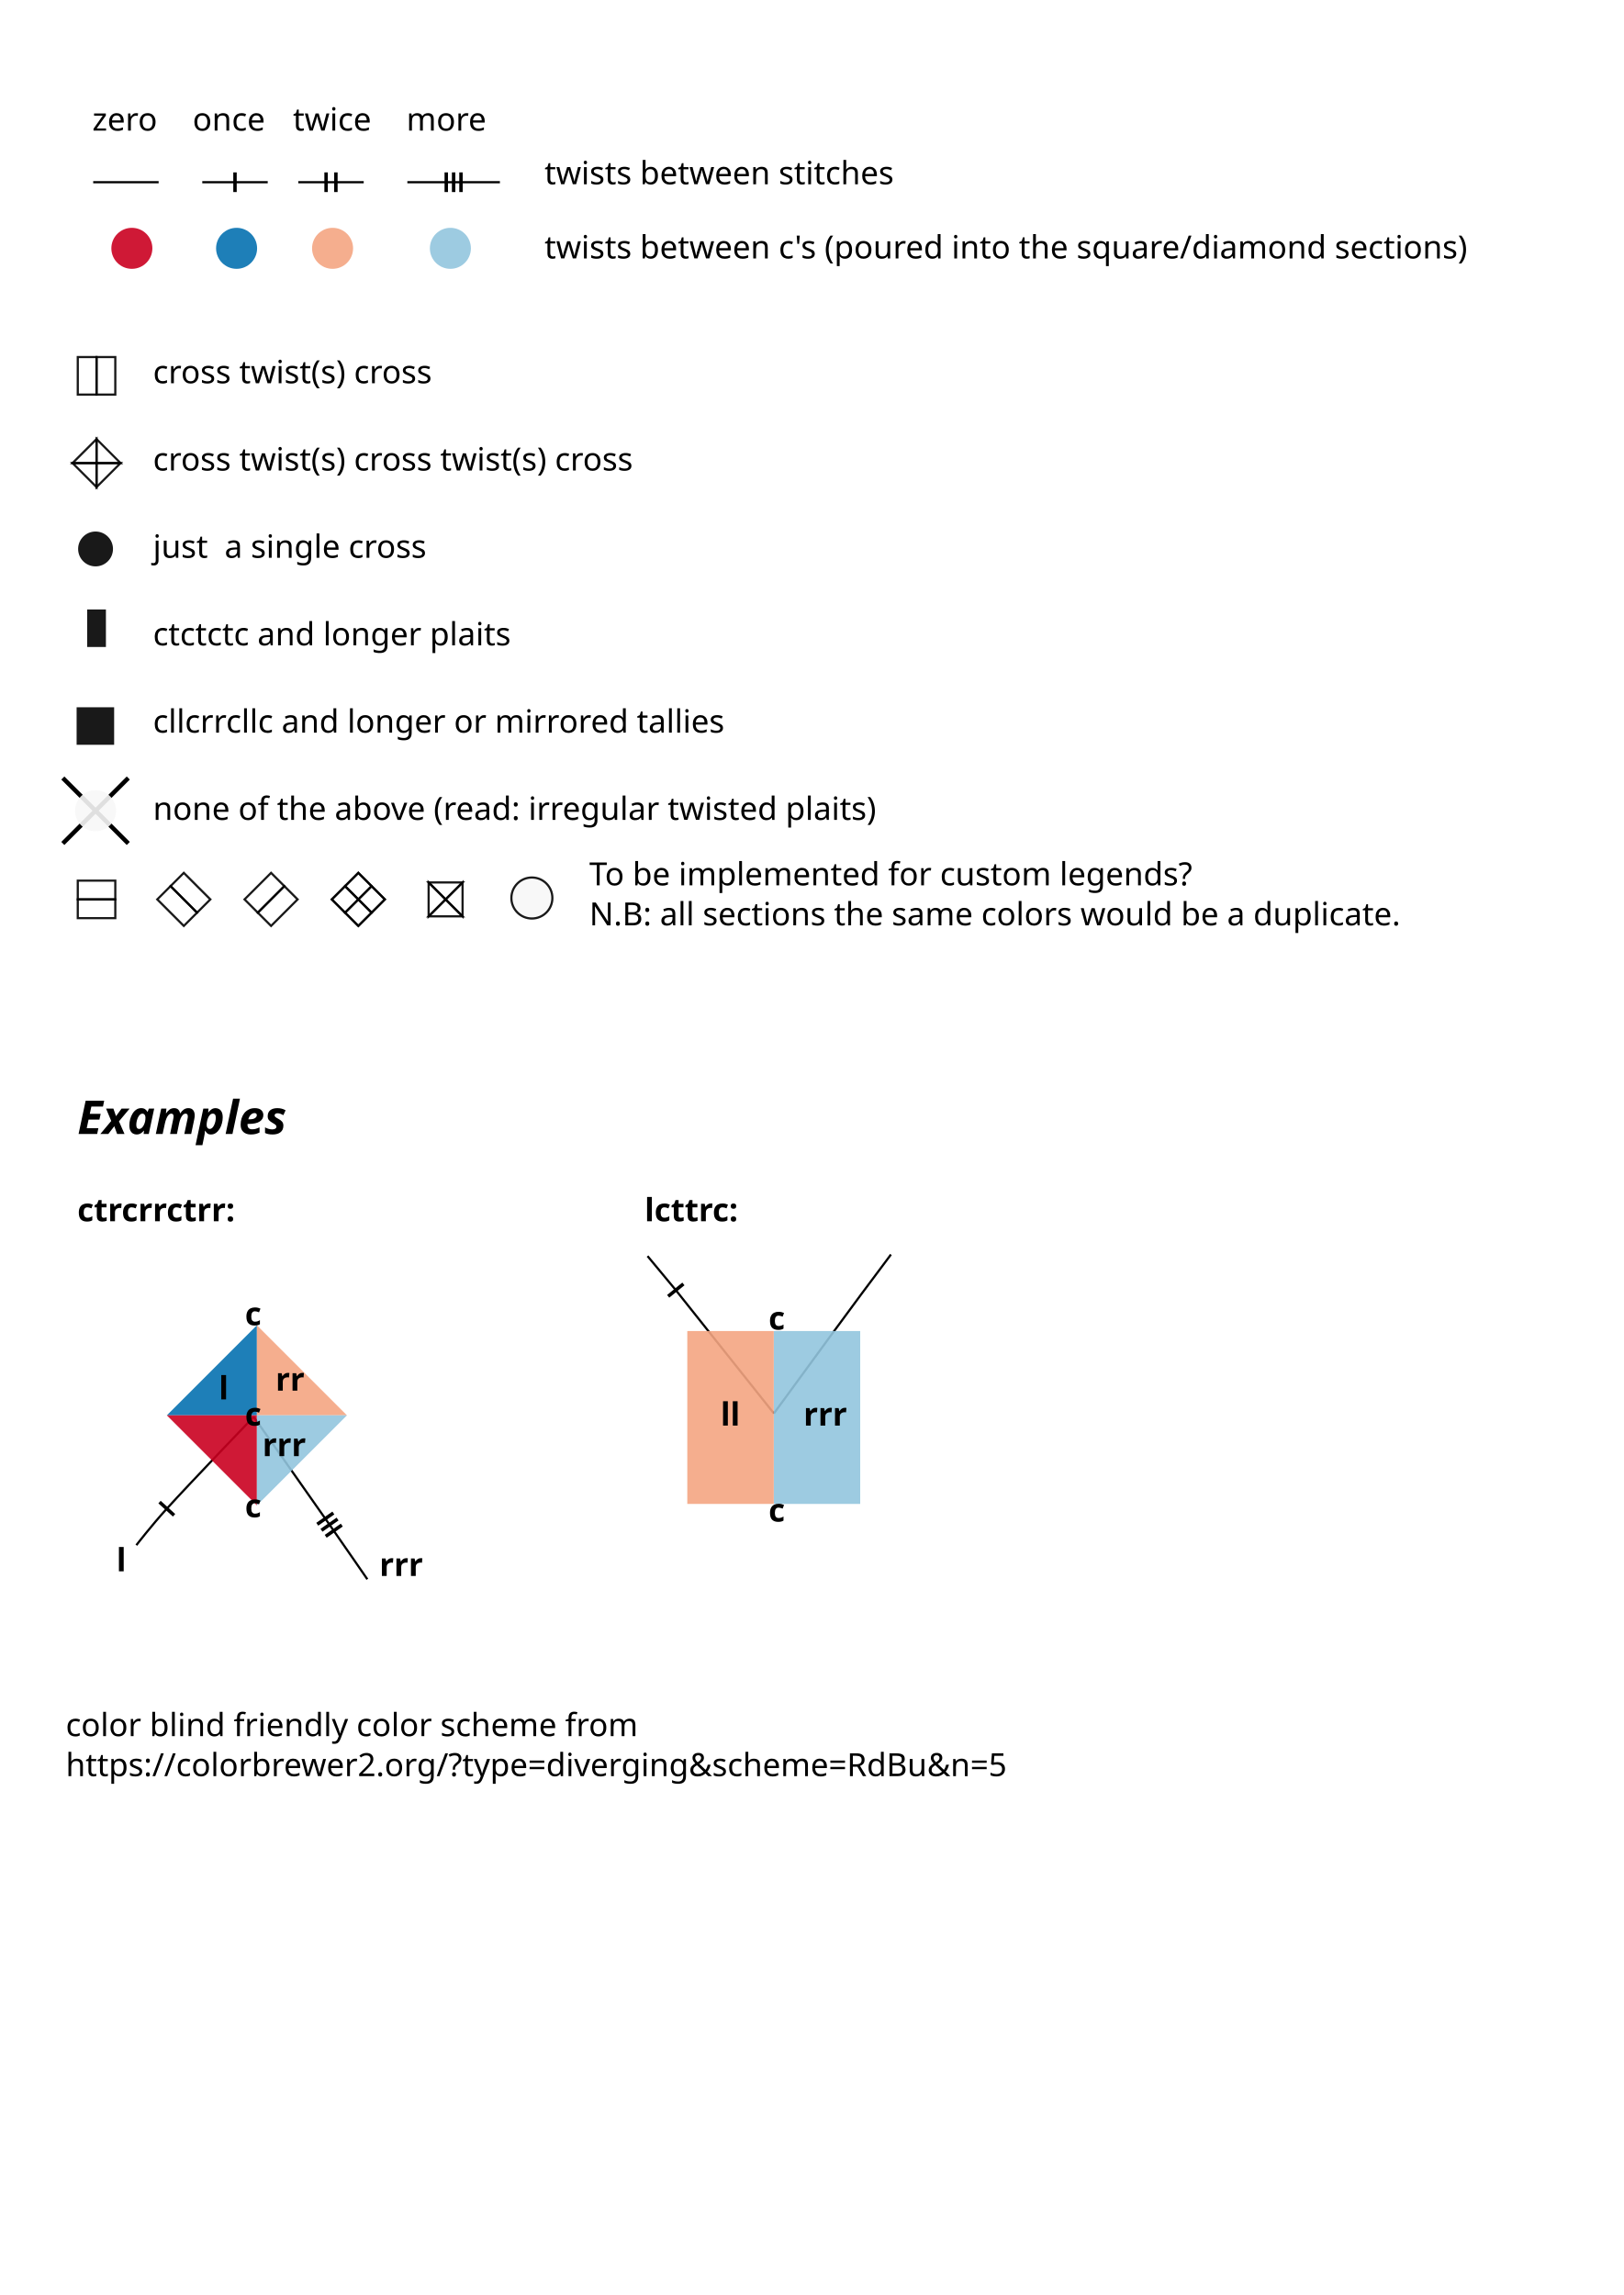
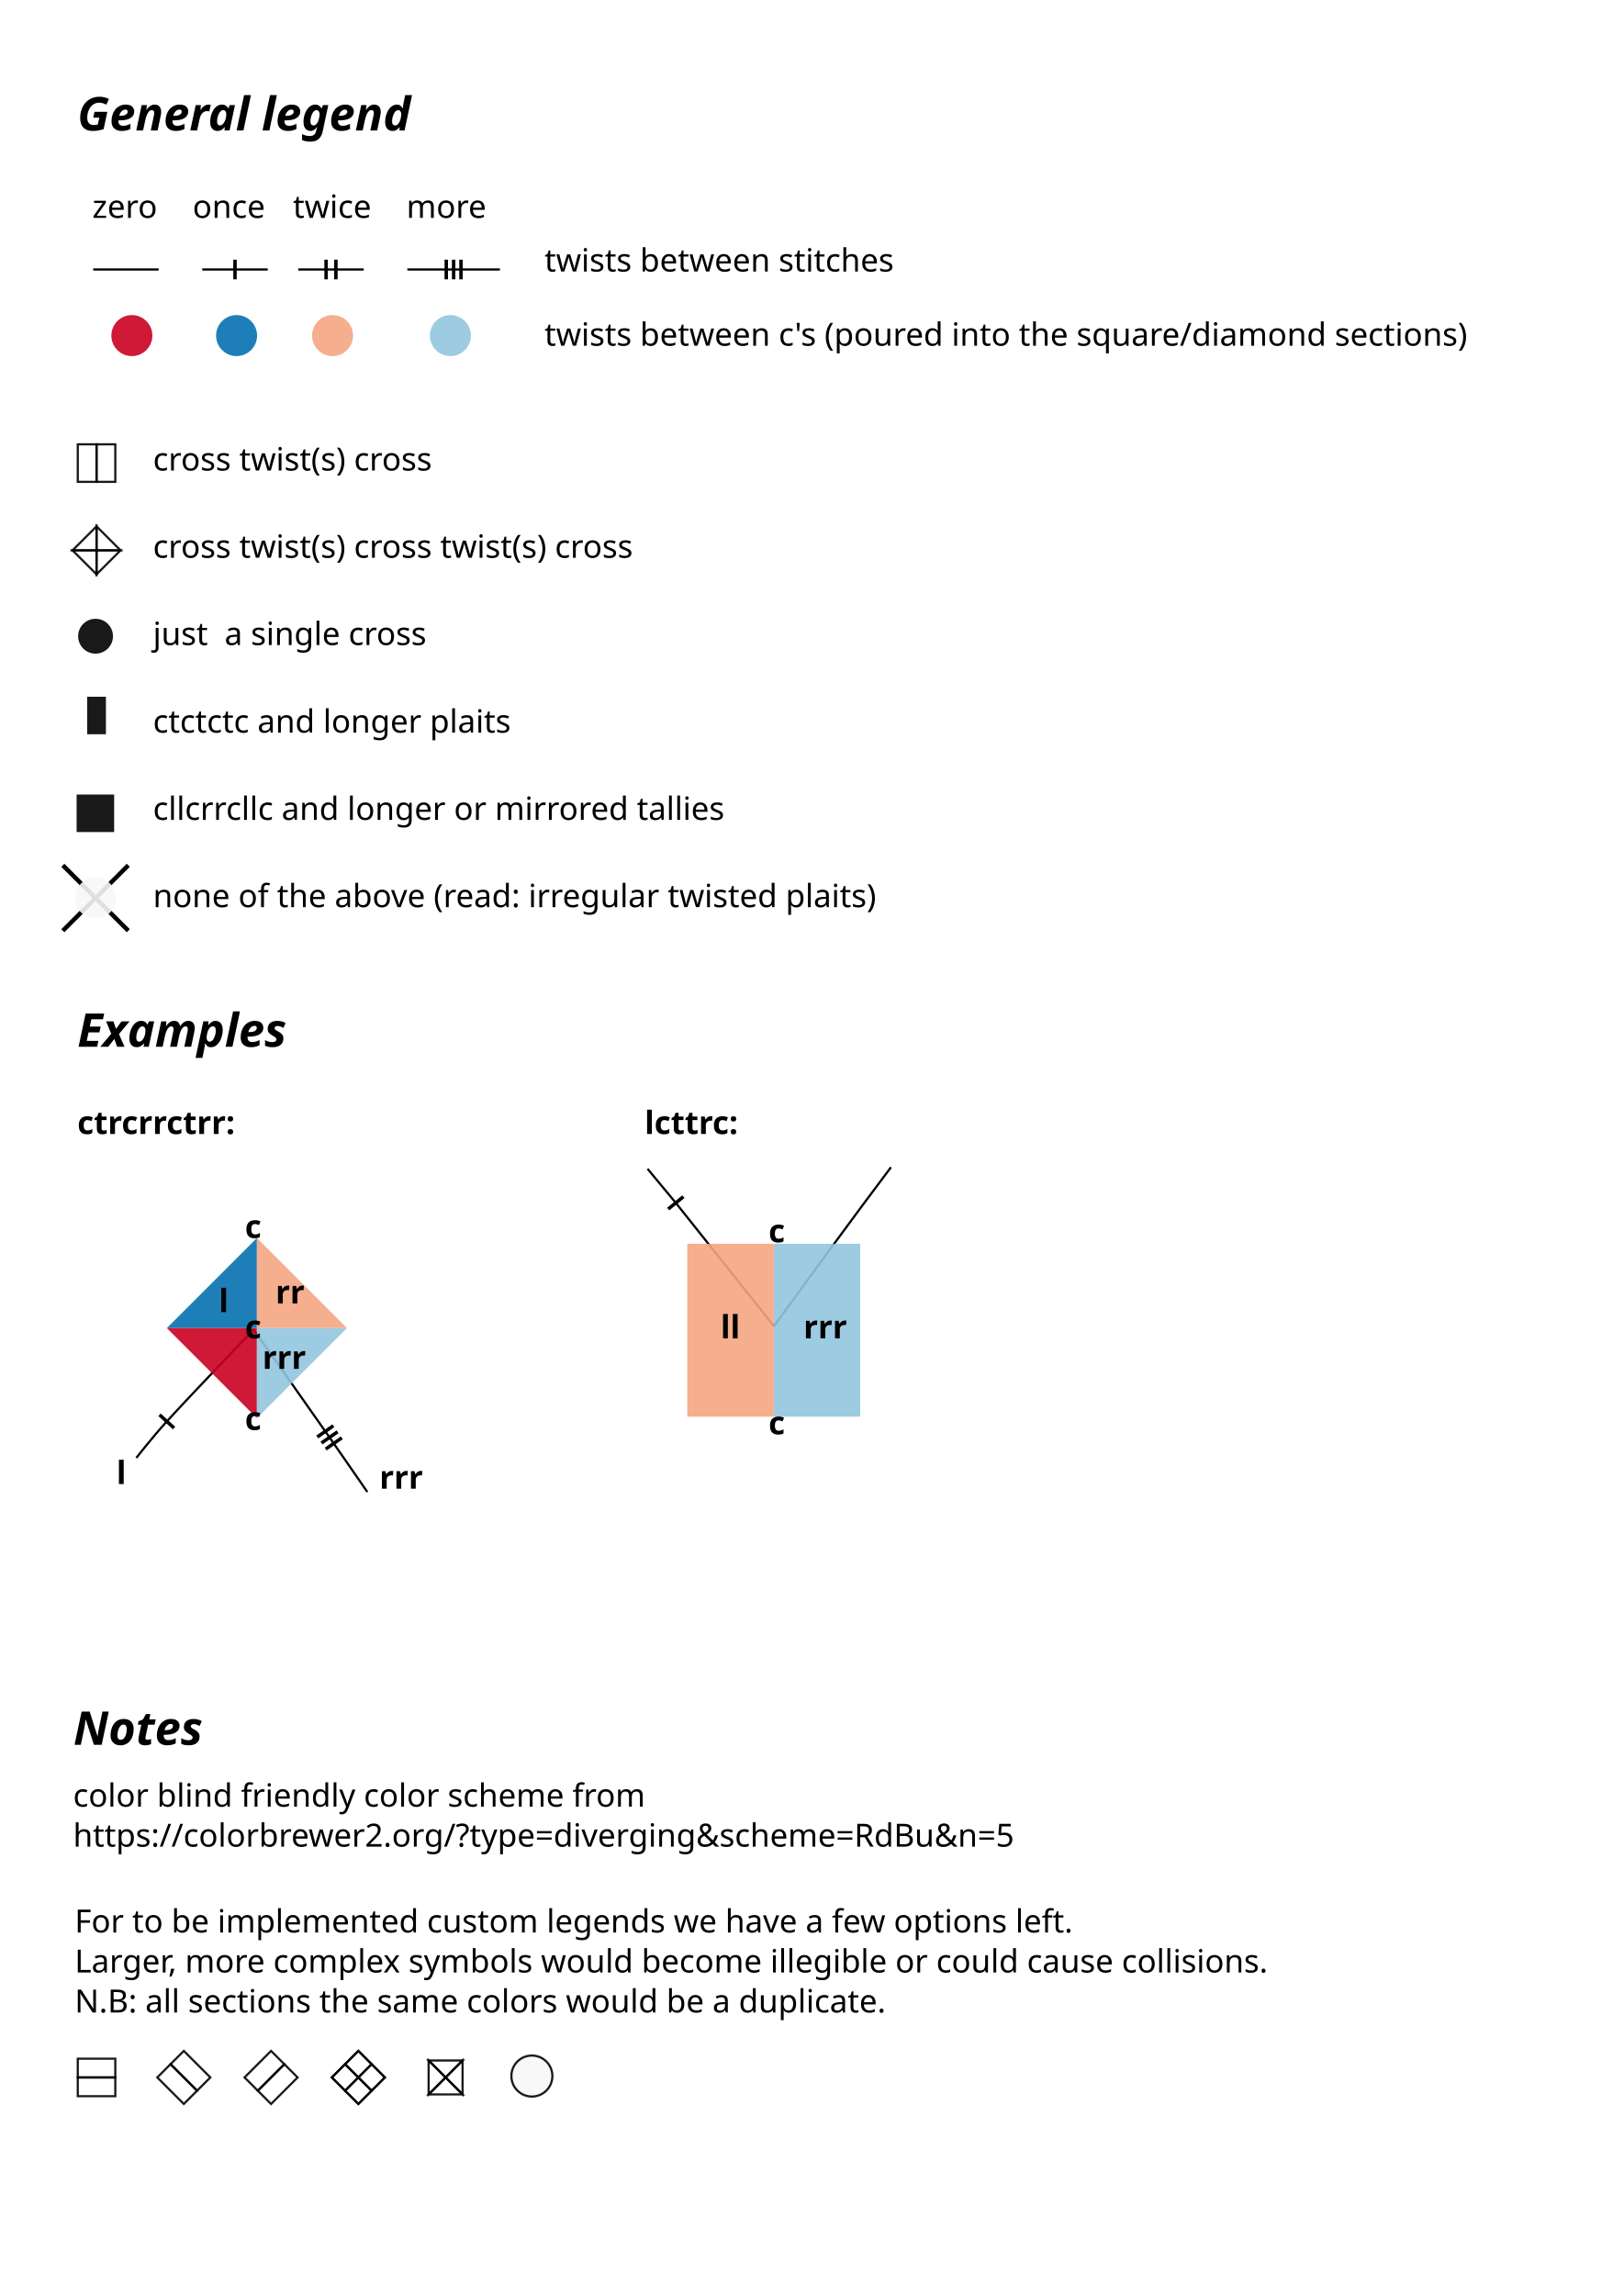
<svg xmlns="http://www.w3.org/2000/svg" id="svg2" version="1.1" width="744" height="1052">
-   <path class="node" d="m 117.844,113.829 a 9.4,9.4 0 0 1 -9.4,9.4 9.4,9.4 0 0 1 -9.4,-9.4 9.4,9.4 0 0 1 9.4,-9.4 9.4,9.4 0 0 1 9.4,9.4 z" style="opacity:0.9;fill:#0571b0;fill-opacity:1;stroke:none;stroke-width:2" id="path1147">
+   <path class="node" d="m 117.844,153.829 a 9.4,9.4 0 0 1 -9.4,9.4 9.4,9.4 0 0 1 -9.4,-9.4 9.4,9.4 0 0 1 9.4,-9.4 9.4,9.4 0 0 1 9.4,9.4 z" style="opacity:0.9;fill:#0571b0;fill-opacity:1;stroke:none;stroke-width:2" id="path1147">
    </path>
-   <path class="link" d="m 62.497,708.283 c 0,0 6.953,-9.008 13.961,-16.721 10.862,-11.954 39.829,-42.104 39.829,-42.104" style="fill:none;stroke:#000000;stroke-width:1;stroke-miterlimit:4;stroke-dasharray:none;marker-mid:url(#twist-1-5)" id="path984" />
-   <path class="link" d="m 168.376,723.912 c 0,0 -9.035,-13.14 -17.333,-25.026 C 141.999,685.93 116.287,649.459 116.287,649.459" style="fill:none;stroke:#000000;stroke-width:1;stroke-miterlimit:4;stroke-dasharray:none;marker-mid:url(#twist-3-0-8)" id="path986" />
-   <path class="link" d="m 296.814,575.774 12.95,15.6 44.972,56.524" style="fill:none;stroke:#000000;stroke-width:1;stroke-miterlimit:4;stroke-dasharray:none;marker-mid:url(#twist-1-5)" id="path974" />
-   <path class="link" d="m 408.376,575.063 c -18.144,24.084 -35.843,48.496 -53.64,72.835" id="path976" style="fill:none;stroke:#000000;stroke-width:1;stroke-miterlimit:4;stroke-dasharray:none;marker-mid:url(#twist-3-0-8)" />
-   <g class="node" transform="matrix(2,0,0,2,43.71917,332.8033)" id="g7077-5">
+   <path class="link" d="m 62.497,668.283 c 0,0 6.953,-9.008 13.961,-16.721 10.862,-11.954 39.829,-42.104 39.829,-42.104" style="fill:none;stroke:#000000;stroke-width:1;stroke-miterlimit:4;stroke-dasharray:none;marker-mid:url(#twist-1-5)" id="path984" />
+   <path class="link" d="m 168.376,683.912 c 0,0 -9.035,-13.14 -17.333,-25.026 C 141.999,645.93 116.287,609.459 116.287,609.459" style="fill:none;stroke:#000000;stroke-width:1;stroke-miterlimit:4;stroke-dasharray:none;marker-mid:url(#twist-3-0-8)" id="path986" />
+   <path class="link" d="m 296.814,535.774 12.95,15.6 44.972,56.524" style="fill:none;stroke:#000000;stroke-width:1;stroke-miterlimit:4;stroke-dasharray:none;marker-mid:url(#twist-1-5)" id="path974" />
+   <path class="link" d="m 408.376,535.063 c -18.144,24.084 -35.843,48.496 -53.64,72.835" id="path976" style="fill:none;stroke:#000000;stroke-width:1;stroke-miterlimit:4;stroke-dasharray:none;marker-mid:url(#twist-3-0-8)" />
+   <g class="node" transform="matrix(2,0,0,2,43.71917,372.8033)" id="g7077-5">
    <path d="M -4.3,-4.3 H 4.3 V 4.3 H -4.3 Z" style="opacity:0.9;fill:#000000;stroke:none" id="path7075-6" />
  </g>
  <defs id="defs842">
    <rect x="360.815" y="426.521" width="79.3" height="39.65" id="rect1094" />
    <marker id="twist-1-5" viewBox="-2 -2 4 4" markerWidth="9" markerHeight="9" orient="auto" markerUnits="userSpaceOnUse">
      <path d="M 0,2 V -2" fill="#000000" stroke="#000000" stroke-width="0.7px" id="path4491" />
    </marker>
    <marker id="twist-2-3" viewBox="-2 -2 4 4" markerWidth="9" markerHeight="9" orient="auto" markerUnits="userSpaceOnUse">
      <path d="M -1,2 V -2 M 1,2 V -2" fill="#000000" stroke="#000000" stroke-width="0.7px" id="path4494" />
    </marker>
    <marker id="twist-3-0-8" viewBox="-2 -2 4 4" markerWidth="9" markerHeight="9" orient="auto" markerUnits="userSpaceOnUse">
      <path d="m -1.5,2 v -4 m 3,4 V -2 M 0,2 v -4" fill="#000000" stroke="#000000" stroke-width="0.7px" id="path4497-4" />
    </marker>
  </defs>
-   <text xml:space="preserve" style="font-size:14.667px;line-height:1.25;font-family:sans-serif" x="42.289" y="59.878" id="text2181">
-     <tspan id="tspan2179" x="42.289" y="59.878">zero</tspan>
+   <text xml:space="preserve" style="font-size:14.667px;line-height:1.25;font-family:sans-serif" x="42.289" y="99.878" id="text2181">
+     <tspan id="tspan2179" x="42.289" y="99.878">zero</tspan>
  </text>
-   <text xml:space="preserve" style="font-size:14.667px;line-height:1.25;font-family:sans-serif" x="88.289" y="59.878" id="text2185">
-     <tspan id="tspan2183" x="88.289" y="59.878">once</tspan>
+   <text xml:space="preserve" style="font-size:14.667px;line-height:1.25;font-family:sans-serif" x="88.289" y="99.878" id="text2185">
+     <tspan id="tspan2183" x="88.289" y="99.878">once</tspan>
  </text>
-   <text xml:space="preserve" style="font-size:14.667px;line-height:1.25;font-family:sans-serif" x="134.289" y="59.878" id="text2189">
-     <tspan id="tspan2187" x="134.289" y="59.878">twice</tspan>
+   <text xml:space="preserve" style="font-size:14.667px;line-height:1.25;font-family:sans-serif" x="134.289" y="99.878" id="text2189">
+     <tspan id="tspan2187" x="134.289" y="99.878">twice</tspan>
  </text>
-   <text xml:space="preserve" style="font-size:14.667px;line-height:1.25;font-family:sans-serif" x="186.289" y="59.878" id="text2193">
-     <tspan id="tspan2191" x="186.289" y="59.878">more</tspan>
+   <text xml:space="preserve" style="font-size:14.667px;line-height:1.25;font-family:sans-serif" x="186.289" y="99.878" id="text2193">
+     <tspan id="tspan2191" x="186.289" y="99.878">more</tspan>
  </text>
  <text xml:space="preserve" id="text1092" style="font-size:14.667px;line-height:1.25;font-family:sans-serif;white-space:pre;shape-inside:url(#rect1094);" transform="translate(1.244594,-192.2898)" />
-   <g class="node" transform="matrix(2,0,0,2,44.25125,212.2722)" id="g6342" style="fill:none;stroke:#000000;stroke-width:0.5;stroke-miterlimit:4;stroke-dasharray:none">
+   <g class="node" transform="matrix(2,0,0,2,44.25125,252.2722)" id="g6342" style="fill:none;stroke:#000000;stroke-width:0.5;stroke-miterlimit:4;stroke-dasharray:none">
    <path d="M -5.5,0 0,-5.5 V 0 Z" style="opacity:0.9;fill:none;stroke:#000000;stroke-width:0.5;stroke-miterlimit:4;stroke-dasharray:none" id="path6334" />
    <path d="M 5.5,0 0,-5.5 V 0 Z" style="opacity:0.9;fill:none;stroke:#000000;stroke-width:0.5;stroke-miterlimit:4;stroke-dasharray:none" id="path6336" />
    <path d="M -5.5,0 0,5.5 V 0 Z" style="opacity:0.9;fill:none;stroke:#000000;stroke-width:0.5;stroke-miterlimit:4;stroke-dasharray:none" id="path6338" />
    <path d="M 5.5,0 0,5.5 V 0 Z" style="opacity:0.9;fill:none;stroke:#000000;stroke-width:0.5;stroke-miterlimit:4;stroke-dasharray:none" id="path6340" />
  </g>
-   <text xml:space="preserve" style="font-size:14.667px;line-height:1.25;font-family:sans-serif" x="70.127" y="175.678" id="text6346">
-     <tspan id="tspan6344" x="70.127" y="175.678">cross twist(s) cross</tspan>
+   <text xml:space="preserve" style="font-size:14.667px;line-height:1.25;font-family:sans-serif" x="70.127" y="215.678" id="text6346">
+     <tspan id="tspan6344" x="70.127" y="215.678">cross twist(s) cross</tspan>
  </text>
-   <text xml:space="preserve" style="font-size:14.667px;line-height:1.25;font-family:sans-serif" x="70.127" y="295.826" id="text6372">
-     <tspan id="tspan6370" x="70.127" y="295.826">ctctctc and longer plaits</tspan>
+   <text xml:space="preserve" style="font-size:14.667px;line-height:1.25;font-family:sans-serif" x="70.127" y="335.826" id="text6372">
+     <tspan id="tspan6370" x="70.127" y="335.826">ctctctc and longer plaits</tspan>
  </text>
-   <path class="link" d="m 229.143,83.523 h -21.213 -21.213" style="fill:none;stroke:#000000;stroke-width:1;stroke-miterlimit:4;stroke-dasharray:none;marker-mid:url(#twist-3-0-8)" id="path4534-4" />
-   <path class="link" d="m 166.716,83.523 h -15 -15" style="fill:none;stroke:#000000;stroke-width:1;stroke-miterlimit:4;stroke-dasharray:none;marker-mid:url(#twist-2-3)" id="path6580" />
-   <path class="link" d="m 92.716,83.523 h 15 15" style="fill:none;stroke:#000000;stroke-width:1;stroke-miterlimit:4;stroke-dasharray:none;marker-mid:url(#twist-1-5)" id="path6582" />
-   <path class="link" d="m 72.716,83.523 h -30" style="fill:none;stroke:#000000;stroke-width:1;stroke-miterlimit:4;stroke-dasharray:none" id="path6584" />
-   <g class="node" transform="matrix(-2,0,0,2,44.25125,172.2722)" id="g8519" style="fill:none;stroke:#000000;stroke-width:0.5;stroke-miterlimit:4;stroke-dasharray:none">
+   <path class="link" d="m 229.143,123.523 h -21.213 -21.213" style="fill:none;stroke:#000000;stroke-width:1;stroke-miterlimit:4;stroke-dasharray:none;marker-mid:url(#twist-3-0-8)" id="path4534-4" />
+   <path class="link" d="m 166.716,123.523 h -15 -15" style="fill:none;stroke:#000000;stroke-width:1;stroke-miterlimit:4;stroke-dasharray:none;marker-mid:url(#twist-2-3)" id="path6580" />
+   <path class="link" d="m 92.716,123.523 h 15 15" style="fill:none;stroke:#000000;stroke-width:1;stroke-miterlimit:4;stroke-dasharray:none;marker-mid:url(#twist-1-5)" id="path6582" />
+   <path class="link" d="m 72.716,123.523 h -30" style="fill:none;stroke:#000000;stroke-width:1;stroke-miterlimit:4;stroke-dasharray:none" id="path6584" />
+   <g class="node" transform="matrix(-2,0,0,2,44.25125,212.2722)" id="g8519" style="fill:none;stroke:#000000;stroke-width:0.5;stroke-miterlimit:4;stroke-dasharray:none">
    <path d="M -4.3,-4.3 H 0 v 8.6 h -4.3 z" style="opacity:0.9;fill:none;stroke:#000000;stroke-width:0.5;stroke-miterlimit:4;stroke-dasharray:none" id="path8515" />
    <path d="M 0,-4.3 H 4.3 V 4.3 H 0 Z" style="opacity:0.9;fill:none;fill-opacity:1;stroke:#000000;stroke-width:0.5;stroke-miterlimit:4;stroke-dasharray:none" id="path8517" />
  </g>
-   <text xml:space="preserve" style="font-size:14.667px;line-height:1.25;font-family:sans-serif" x="249.599" y="118.462" id="text8523">
-     <tspan id="tspan8521" x="249.599" y="118.462">twists between c's (poured into the square/diamond sections)</tspan>
+   <text xml:space="preserve" style="font-size:14.667px;line-height:1.25;font-family:sans-serif" x="249.599" y="158.462" id="text8523">
+     <tspan id="tspan8521" x="249.599" y="158.462">twists between c's (poured into the square/diamond sections)</tspan>
  </text>
-   <path class="link" d="m 28.799,356.634 15,15" style="fill:none;stroke:#000000;stroke-width:2px" id="path8525" />
-   <path class="link" d="m 58.799,356.634 -15,15" style="fill:none;stroke:#000000;stroke-width:2px" id="path8531" />
-   <path class="link" d="m 28.799,386.634 15,-15" style="fill:none;stroke:#000000;stroke-width:2px" id="path8533" />
-   <path class="link" d="m 58.799,386.634 -15,-15" style="fill:none;stroke:#000000;stroke-width:2px" id="path8535" />
-   <path class="node" d="m 53.199,371.634 a 9.4,9.4 0 0 1 -9.4,9.4 9.4,9.4 0 0 1 -9.4,-9.4 9.4,9.4 0 0 1 9.4,-9.4 9.4,9.4 0 0 1 9.4,9.4 z" style="opacity:0.9;fill:#f7f7f7;stroke:none;stroke-width:2" id="path8529">
+   <path class="link" d="m 28.799,396.634 15,15" style="fill:none;stroke:#000000;stroke-width:2px" id="path8525" />
+   <path class="link" d="m 58.799,396.634 -15,15" style="fill:none;stroke:#000000;stroke-width:2px" id="path8531" />
+   <path class="link" d="m 28.799,426.634 15,-15" style="fill:none;stroke:#000000;stroke-width:2px" id="path8533" />
+   <path class="link" d="m 58.799,426.634 -15,-15" style="fill:none;stroke:#000000;stroke-width:2px" id="path8535" />
+   <path class="node" d="m 53.199,411.634 a 9.4,9.4 0 0 1 -9.4,9.4 9.4,9.4 0 0 1 -9.4,-9.4 9.4,9.4 0 0 1 9.4,-9.4 9.4,9.4 0 0 1 9.4,9.4 z" style="opacity:0.9;fill:#f7f7f7;stroke:none;stroke-width:2" id="path8529">
    </path>
-   <text xml:space="preserve" style="font-size:14.667px;line-height:1.25;font-family:sans-serif" x="70.127" y="375.826" id="text8539">
-     <tspan id="tspan8537" x="70.127" y="375.826">none of the above (read: irregular twisted plaits)</tspan>
+   <text xml:space="preserve" style="font-size:14.667px;line-height:1.25;font-family:sans-serif" x="70.127" y="415.826" id="text8539">
+     <tspan id="tspan8537" x="70.127" y="415.826">none of the above (read: irregular twisted plaits)</tspan>
  </text>
-   <text xml:space="preserve" style="font-size:14.667px;line-height:1.25;font-family:sans-serif" x="70.127" y="335.826" id="text1077">
-     <tspan id="tspan1075" x="70.127" y="335.826">cllcrrcllc and longer or mirrored tallies</tspan>
+   <text xml:space="preserve" style="font-size:14.667px;line-height:1.25;font-family:sans-serif" x="70.127" y="375.826" id="text1077">
+     <tspan id="tspan1075" x="70.127" y="375.826">cllcrrcllc and longer or mirrored tallies</tspan>
  </text>
-   <path d="m 39.951,279.372 h 8.6 v 17.2 h -8.6 z" style="opacity:0.9;fill:#000000;stroke:none;stroke-width:2" id="path1097" />
-   <path class="node" d="m 69.844,113.829 a 9.4,9.4 0 0 1 -9.4,9.4 9.4,9.4 0 0 1 -9.4,-9.4 9.4,9.4 0 0 1 9.4,-9.4 9.4,9.4 0 0 1 9.4,9.4 z" style="opacity:0.9;fill:#ca0020;fill-opacity:1;stroke:none;stroke-width:2" id="path1135">
+   <path d="m 39.951,319.372 h 8.6 v 17.2 h -8.6 z" style="opacity:0.9;fill:#000000;stroke:none;stroke-width:2" id="path1097" />
+   <path class="node" d="m 69.844,153.829 a 9.4,9.4 0 0 1 -9.4,9.4 9.4,9.4 0 0 1 -9.4,-9.4 9.4,9.4 0 0 1 9.4,-9.4 9.4,9.4 0 0 1 9.4,9.4 z" style="opacity:0.9;fill:#ca0020;fill-opacity:1;stroke:none;stroke-width:2" id="path1135">
    </path>
-   <path class="node" d="m 161.844,113.829 a 9.4,9.4 0 0 1 -9.4,9.4 9.4,9.4 0 0 1 -9.4,-9.4 9.4,9.4 0 0 1 9.4,-9.4 9.4,9.4 0 0 1 9.4,9.4 z" style="opacity:0.9;fill:#f4a582;fill-opacity:1;stroke:none;stroke-width:2" id="path1139">
+   <path class="node" d="m 161.844,153.829 a 9.4,9.4 0 0 1 -9.4,9.4 9.4,9.4 0 0 1 -9.4,-9.4 9.4,9.4 0 0 1 9.4,-9.4 9.4,9.4 0 0 1 9.4,9.4 z" style="opacity:0.9;fill:#f4a582;fill-opacity:1;stroke:none;stroke-width:2" id="path1139">
    </path>
-   <path class="node" d="m 215.844,113.829 a 9.4,9.4 0 0 1 -9.4,9.4 9.4,9.4 0 0 1 -9.4,-9.4 9.4,9.4 0 0 1 9.4,-9.4 9.4,9.4 0 0 1 9.4,9.4 z" style="opacity:0.9;fill:#92c5de;fill-opacity:1;stroke:none;stroke-width:2" id="path1143">
+   <path class="node" d="m 215.844,153.829 a 9.4,9.4 0 0 1 -9.4,9.4 9.4,9.4 0 0 1 -9.4,-9.4 9.4,9.4 0 0 1 9.4,-9.4 9.4,9.4 0 0 1 9.4,9.4 z" style="opacity:0.9;fill:#92c5de;fill-opacity:1;stroke:none;stroke-width:2" id="path1143">
    </path>
-   <text xml:space="preserve" style="font-size:14.667px;line-height:1.25;font-family:sans-serif" x="30.127" y="795.826" id="text1151">
-     <tspan id="tspan1149" x="30.127" y="795.826">color blind friendly color scheme from</tspan>
-     <tspan x="30.127" y="814.16" id="tspan1153">https://colorbrewer2.org/?type=diverging&amp;scheme=RdBu&amp;n=5</tspan>
+   <text xml:space="preserve" style="font-size:14.667px;line-height:1.25;font-family:sans-serif" x="33.488" y="828.15" id="text1151">
+     <tspan id="tspan1149" x="33.488" y="828.15">color blind friendly color scheme from</tspan>
+     <tspan x="33.488" y="846.484" id="tspan1153">https://colorbrewer2.org/?type=diverging&amp;scheme=RdBu&amp;n=5</tspan>
  </text>
-   <g class="node" transform="matrix(7.506168,0,0,7.506168,117.7512,648.7722)" id="g942">
+   <g class="node" transform="matrix(7.506168,0,0,7.506168,117.7512,608.7722)" id="g942">
    <path d="M -5.5,0 0,-5.5 V 0 Z" style="opacity:0.9;fill:#0571b0;stroke:none" id="path934" />
    <path d="M 5.5,0 0,-5.5 V 0 Z" style="opacity:0.9;fill:#f4a582;stroke:none" id="path936" />
    <path d="M -5.5,0 0,5.5 V 0 Z" style="opacity:0.9;fill:#ca0020;stroke:none" id="path938" />
    <path d="M 5.5,0 0,5.5 V 0 Z" style="opacity:0.9;fill:#92c5de;stroke:none" id="path940" />
  </g>
-   <text xml:space="preserve" style="font-size:14.667px;line-height:1.25;font-family:sans-serif;-inkscape-font-specification:'sans-serif Bold';font-weight:bold;font-style:normal;font-stretch:normal;font-variant:normal;" x="112.291" y="607.462" id="text958">
-     <tspan id="tspan956" x="112.291" y="607.462">c</tspan>
+   <text xml:space="preserve" style="font-style:normal;font-variant:normal;font-weight:bold;font-stretch:normal;font-size:14.667px;line-height:1.25;font-family:sans-serif;-inkscape-font-specification:'sans-serif Bold'" x="112.291" y="567.462" id="text958">
+     <tspan id="tspan956" x="112.291" y="567.462">c</tspan>
  </text>
-   <text xml:space="preserve" style="font-size:14.667px;line-height:1.25;font-family:sans-serif;-inkscape-font-specification:'sans-serif Bold';font-weight:bold;font-style:normal;font-stretch:normal;font-variant:normal;" x="112.291" y="695.462" id="text962">
-     <tspan id="tspan960" x="112.291" y="695.462">c</tspan>
+   <text xml:space="preserve" style="font-style:normal;font-variant:normal;font-weight:bold;font-stretch:normal;font-size:14.667px;line-height:1.25;font-family:sans-serif;-inkscape-font-specification:'sans-serif Bold'" x="112.291" y="655.462" id="text962">
+     <tspan id="tspan960" x="112.291" y="655.462">c</tspan>
  </text>
-   <text xml:space="preserve" style="font-size:14.667px;line-height:1.25;font-family:sans-serif;-inkscape-font-specification:'sans-serif Bold';font-weight:bold;font-style:normal;font-stretch:normal;font-variant:normal;" x="112.291" y="653.462" id="text966">
-     <tspan id="tspan964" x="112.291" y="653.462">c</tspan>
+   <text xml:space="preserve" style="font-style:normal;font-variant:normal;font-weight:bold;font-stretch:normal;font-size:14.667px;line-height:1.25;font-family:sans-serif;-inkscape-font-specification:'sans-serif Bold'" x="112.291" y="613.462" id="text966">
+     <tspan id="tspan964" x="112.291" y="613.462">c</tspan>
  </text>
-   <text xml:space="preserve" style="font-style:normal;font-variant:normal;font-weight:bold;font-stretch:normal;font-size:14.667px;line-height:1.25;font-family:sans-serif;-inkscape-font-specification:'sans-serif Bold'" x="100.291" y="641.462" id="text970">
-     <tspan id="tspan968" x="100.291" y="641.462">l</tspan>
+   <text xml:space="preserve" style="font-style:normal;font-variant:normal;font-weight:bold;font-stretch:normal;font-size:14.667px;line-height:1.25;font-family:sans-serif;-inkscape-font-specification:'sans-serif Bold'" x="100.291" y="601.462" id="text970">
+     <tspan id="tspan968" x="100.291" y="601.462">l</tspan>
  </text>
-   <text xml:space="preserve" style="font-style:normal;font-variant:normal;font-weight:bold;font-stretch:normal;font-size:14.667px;line-height:1.25;font-family:sans-serif;-inkscape-font-specification:'sans-serif Bold'" x="126.291" y="637.462" id="text974">
-     <tspan id="tspan972" x="126.291" y="637.462">rr</tspan>
+   <text xml:space="preserve" style="font-style:normal;font-variant:normal;font-weight:bold;font-stretch:normal;font-size:14.667px;line-height:1.25;font-family:sans-serif;-inkscape-font-specification:'sans-serif Bold'" x="126.291" y="597.462" id="text974">
+     <tspan id="tspan972" x="126.291" y="597.462">rr</tspan>
  </text>
-   <text xml:space="preserve" style="font-style:normal;font-variant:normal;font-weight:bold;font-stretch:normal;font-size:14.667px;line-height:1.25;font-family:sans-serif;-inkscape-font-specification:'sans-serif Bold'" x="120.291" y="667.462" id="text978">
-     <tspan id="tspan976" x="120.291" y="667.462">rrr</tspan>
+   <text xml:space="preserve" style="font-style:normal;font-variant:normal;font-weight:bold;font-stretch:normal;font-size:14.667px;line-height:1.25;font-family:sans-serif;-inkscape-font-specification:'sans-serif Bold'" x="120.291" y="627.462" id="text978">
+     <tspan id="tspan976" x="120.291" y="627.462">rrr</tspan>
  </text>
-   <text xml:space="preserve" style="font-style:normal;font-variant:normal;font-weight:bold;font-stretch:normal;font-size:14.667px;line-height:1.25;font-family:sans-serif;-inkscape-font-specification:'sans-serif Bold'" x="35.47" y="559.811" id="text982">
-     <tspan id="tspan980" x="35.47" y="559.811">ctrcrrctrr:</tspan>
+   <text xml:space="preserve" style="font-style:normal;font-variant:normal;font-weight:bold;font-stretch:normal;font-size:14.667px;line-height:1.25;font-family:sans-serif;-inkscape-font-specification:'sans-serif Bold'" x="35.47" y="519.811" id="text982">
+     <tspan id="tspan980" x="35.47" y="519.811">ctrcrrctrr:</tspan>
  </text>
-   <text xml:space="preserve" style="font-size:14.667px;line-height:1.25;font-family:sans-serif;-inkscape-font-specification:'sans-serif Bold';font-weight:bold;font-style:normal;font-stretch:normal;font-variant:normal;" x="173.919" y="722.402" id="text990">
-     <tspan id="tspan988" x="173.919" y="722.402">rrr</tspan>
+   <text xml:space="preserve" style="font-style:normal;font-variant:normal;font-weight:bold;font-stretch:normal;font-size:14.667px;line-height:1.25;font-family:sans-serif;-inkscape-font-specification:'sans-serif Bold'" x="173.919" y="682.402" id="text990">
+     <tspan id="tspan988" x="173.919" y="682.402">rrr</tspan>
  </text>
-   <text xml:space="preserve" style="font-size:14.667px;line-height:1.25;font-family:sans-serif;-inkscape-font-specification:'sans-serif Bold';font-weight:bold;font-style:normal;font-stretch:normal;font-variant:normal;" x="53.373" y="720.271" id="text994">
-     <tspan id="tspan992" x="53.373" y="720.271">l</tspan>
+   <text xml:space="preserve" style="font-style:normal;font-variant:normal;font-weight:bold;font-stretch:normal;font-size:14.667px;line-height:1.25;font-family:sans-serif;-inkscape-font-specification:'sans-serif Bold'" x="53.373" y="680.271" id="text994">
+     <tspan id="tspan992" x="53.373" y="680.271">l</tspan>
  </text>
-   <g class="node" transform="matrix(-9.216171,0,0,9.216171,354.6694,649.754)" id="g964">
+   <g class="node" transform="matrix(-9.216171,0,0,9.216171,354.6694,609.754)" id="g964">
    <path d="M -4.3,-4.3 H 0 v 8.6 h -4.3 z" style="opacity:0.9;fill:#92c5de;stroke:none" id="path960" />
    <path d="M 0,-4.3 H 4.3 V 4.3 H 0 Z" style="opacity:0.9;fill:#f4a582;fill-opacity:1;stroke:none" id="path962" />
  </g>
-   <text xml:space="preserve" style="font-style:normal;font-variant:normal;font-weight:bold;font-stretch:normal;font-size:14.667px;line-height:1.25;font-family:sans-serif;-inkscape-font-specification:'sans-serif Bold'" x="352.291" y="609.462" id="text968">
-     <tspan id="tspan966" x="352.291" y="609.462">c</tspan>
+   <text xml:space="preserve" style="font-style:normal;font-variant:normal;font-weight:bold;font-stretch:normal;font-size:14.667px;line-height:1.25;font-family:sans-serif;-inkscape-font-specification:'sans-serif Bold'" x="352.291" y="569.462" id="text968">
+     <tspan id="tspan966" x="352.291" y="569.462">c</tspan>
  </text>
-   <text xml:space="preserve" style="font-style:normal;font-variant:normal;font-weight:bold;font-stretch:normal;font-size:14.667px;line-height:1.25;font-family:sans-serif;-inkscape-font-specification:'sans-serif Bold'" x="352.291" y="697.462" id="text972">
-     <tspan id="tspan970" x="352.291" y="697.462">c</tspan>
+   <text xml:space="preserve" style="font-style:normal;font-variant:normal;font-weight:bold;font-stretch:normal;font-size:14.667px;line-height:1.25;font-family:sans-serif;-inkscape-font-specification:'sans-serif Bold'" x="352.291" y="657.462" id="text972">
+     <tspan id="tspan970" x="352.291" y="657.462">c</tspan>
  </text>
-   <text xml:space="preserve" style="font-style:normal;font-variant:normal;font-weight:bold;font-stretch:normal;font-size:14.667px;line-height:1.25;font-family:sans-serif;-inkscape-font-specification:'sans-serif Bold'" x="295.47" y="559.811" id="text980">
-     <tspan id="tspan978" x="295.47" y="559.811">lcttrc:</tspan>
+   <text xml:space="preserve" style="font-style:normal;font-variant:normal;font-weight:bold;font-stretch:normal;font-size:14.667px;line-height:1.25;font-family:sans-serif;-inkscape-font-specification:'sans-serif Bold'" x="295.47" y="519.811" id="text980">
+     <tspan id="tspan978" x="295.47" y="519.811">lcttrc:</tspan>
  </text>
-   <text xml:space="preserve" style="font-style:normal;font-variant:normal;font-weight:bold;font-stretch:normal;font-size:14.667px;line-height:1.25;font-family:sans-serif;-inkscape-font-specification:'sans-serif Bold'" x="368.291" y="653.462" id="text984">
-     <tspan id="tspan982" x="368.291" y="653.462">rrr</tspan>
+   <text xml:space="preserve" style="font-style:normal;font-variant:normal;font-weight:bold;font-stretch:normal;font-size:14.667px;line-height:1.25;font-family:sans-serif;-inkscape-font-specification:'sans-serif Bold'" x="368.291" y="613.462" id="text984">
+     <tspan id="tspan982" x="368.291" y="613.462">rrr</tspan>
  </text>
-   <text xml:space="preserve" style="font-style:normal;font-variant:normal;font-weight:bold;font-stretch:normal;font-size:14.667px;line-height:1.25;font-family:sans-serif;-inkscape-font-specification:'sans-serif Bold'" x="330.291" y="653.462" id="text988">
-     <tspan id="tspan986" x="330.291" y="653.462">ll</tspan>
+   <text xml:space="preserve" style="font-style:normal;font-variant:normal;font-weight:bold;font-stretch:normal;font-size:14.667px;line-height:1.25;font-family:sans-serif;-inkscape-font-specification:'sans-serif Bold'" x="330.291" y="613.462" id="text988">
+     <tspan id="tspan986" x="330.291" y="613.462">ll</tspan>
  </text>
-   <text xml:space="preserve" style="font-size:14.667px;line-height:1.25;font-family:sans-serif" x="249.599" y="84.462" id="text976">
-     <tspan id="tspan974" x="249.599" y="84.462">twists between stitches</tspan>
+   <text xml:space="preserve" style="font-size:14.667px;line-height:1.25;font-family:sans-serif" x="249.599" y="124.462" id="text976">
+     <tspan id="tspan974" x="249.599" y="124.462">twists between stitches</tspan>
  </text>
-   <g class="node" transform="matrix(1.414214,1.414214,-1.414214,1.414214,204.2512,412.2722)" id="g1009" style="fill:none;stroke:#000000;stroke-width:0.5;stroke-miterlimit:4;stroke-dasharray:none">
+   <g class="node" transform="matrix(1.414214,1.414214,-1.414214,1.414214,204.2512,952.2722)" id="g1009" style="fill:none;stroke:#000000;stroke-width:0.5;stroke-miterlimit:4;stroke-dasharray:none">
    <path d="M -5.5,0 0,-5.5 V 0 Z" style="opacity:0.9;fill:none;stroke:#000000;stroke-width:0.5;stroke-miterlimit:4;stroke-dasharray:none" id="path1001" />
    <path d="M 5.5,0 0,-5.5 V 0 Z" style="opacity:0.9;fill:none;stroke:#000000;stroke-width:0.5;stroke-miterlimit:4;stroke-dasharray:none" id="path1003" />
    <path d="M -5.5,0 0,5.5 V 0 Z" style="opacity:0.9;fill:none;stroke:#000000;stroke-width:0.5;stroke-miterlimit:4;stroke-dasharray:none" id="path1005" />
    <path d="M 5.5,0 0,5.5 V 0 Z" style="opacity:0.9;fill:none;stroke:#000000;stroke-width:0.5;stroke-miterlimit:4;stroke-dasharray:none" id="path1007" />
  </g>
-   <g class="node" transform="matrix(0,-2,-2,0,44.25125,412.2722)" id="g1017" style="fill:none;stroke:#000000;stroke-width:0.5;stroke-miterlimit:4;stroke-dasharray:none">
+   <g class="node" transform="matrix(0,-2,-2,0,44.25125,952.2722)" id="g1017" style="fill:none;stroke:#000000;stroke-width:0.5;stroke-miterlimit:4;stroke-dasharray:none">
    <path d="M -4.3,-4.3 H 0 v 8.6 h -4.3 z" style="opacity:0.9;fill:none;stroke:#000000;stroke-width:0.5;stroke-miterlimit:4;stroke-dasharray:none" id="path1013" />
    <path d="M 0,-4.3 H 4.3 V 4.3 H 0 Z" style="opacity:0.9;fill:none;fill-opacity:1;stroke:#000000;stroke-width:0.5;stroke-miterlimit:4;stroke-dasharray:none" id="path1015" />
  </g>
-   <g class="node" transform="matrix(1.414214,-1.414214,-1.414214,-1.414214,84.25125,412.2722)" id="g1025" style="fill:none;stroke:#000000;stroke-width:0.5;stroke-miterlimit:4;stroke-dasharray:none">
+   <g class="node" transform="matrix(1.414214,-1.414214,-1.414214,-1.414214,84.25125,952.2722)" id="g1025" style="fill:none;stroke:#000000;stroke-width:0.5;stroke-miterlimit:4;stroke-dasharray:none">
    <path d="M -4.3,-4.3 H 0 v 8.6 h -4.3 z" style="opacity:0.9;fill:none;stroke:#000000;stroke-width:0.5;stroke-miterlimit:4;stroke-dasharray:none" id="path1021" />
    <path d="M 0,-4.3 H 4.3 V 4.3 H 0 Z" style="opacity:0.9;fill:none;fill-opacity:1;stroke:#000000;stroke-width:0.5;stroke-miterlimit:4;stroke-dasharray:none" id="path1023" />
  </g>
-   <g class="node" transform="matrix(-1.414214,-1.414214,-1.414214,1.414214,124.2512,412.2722)" id="g1033" style="fill:none;stroke:#000000;stroke-width:0.5;stroke-miterlimit:4;stroke-dasharray:none">
+   <g class="node" transform="matrix(-1.414214,-1.414214,-1.414214,1.414214,124.2512,952.2722)" id="g1033" style="fill:none;stroke:#000000;stroke-width:0.5;stroke-miterlimit:4;stroke-dasharray:none">
    <path d="M -4.3,-4.3 H 0 v 8.6 h -4.3 z" style="opacity:0.9;fill:none;stroke:#000000;stroke-width:0.5;stroke-miterlimit:4;stroke-dasharray:none" id="path1029" />
    <path d="M 0,-4.3 H 4.3 V 4.3 H 0 Z" style="opacity:0.9;fill:none;fill-opacity:1;stroke:#000000;stroke-width:0.5;stroke-miterlimit:4;stroke-dasharray:none" id="path1031" />
  </g>
-   <g class="node" transform="matrix(1.414214,-1.414214,-1.414214,-1.414214,164.2512,412.2722)" id="g1041" style="fill:none;stroke:#000000;stroke-width:0.5;stroke-miterlimit:4;stroke-dasharray:none">
+   <g class="node" transform="matrix(1.414214,-1.414214,-1.414214,-1.414214,164.2512,952.2722)" id="g1041" style="fill:none;stroke:#000000;stroke-width:0.5;stroke-miterlimit:4;stroke-dasharray:none">
    <path d="M -4.3,-4.3 H 0 v 8.6 h -4.3 z" style="opacity:0.9;fill:none;stroke:#000000;stroke-width:0.5;stroke-miterlimit:4;stroke-dasharray:none" id="path1037" />
    <path d="M 0,-4.3 H 4.3 V 4.3 H 0 Z" style="opacity:0.9;fill:none;fill-opacity:1;stroke:#000000;stroke-width:0.5;stroke-miterlimit:4;stroke-dasharray:none" id="path1039" />
  </g>
-   <g class="node" transform="matrix(-1.414214,-1.414214,-1.414214,1.414214,164.2512,412.2722)" id="g1049" style="fill:none;stroke:#000000;stroke-width:0.5;stroke-miterlimit:4;stroke-dasharray:none">
+   <g class="node" transform="matrix(-1.414214,-1.414214,-1.414214,1.414214,164.2512,952.2722)" id="g1049" style="fill:none;stroke:#000000;stroke-width:0.5;stroke-miterlimit:4;stroke-dasharray:none">
    <path d="M -4.3,-4.3 H 0 v 8.6 h -4.3 z" style="opacity:0.9;fill:none;stroke:#000000;stroke-width:0.5;stroke-miterlimit:4;stroke-dasharray:none" id="path1045" />
    <path d="M 0,-4.3 H 4.3 V 4.3 H 0 Z" style="opacity:0.9;fill:none;fill-opacity:1;stroke:#000000;stroke-width:0.5;stroke-miterlimit:4;stroke-dasharray:none" id="path1047" />
  </g>
-   <text xml:space="preserve" style="font-size:14.667px;line-height:1.25;font-family:sans-serif" x="270.127" y="405.826" id="text1053">
-     <tspan id="tspan1051" x="270.127" y="405.826">To be implemented for custom legends?</tspan>
-     <tspan x="270.127" y="424.16" id="tspan1034">N.B: all sections the same colors would be a duplicate.</tspan>
+   <text xml:space="preserve" style="font-size:14.667px;line-height:1.25;font-family:sans-serif" x="34.24" y="885.826" id="text1053">
+     <tspan x="34.24" y="885.826" id="tspan1034">For to be implemented custom legends we have a few options left.</tspan>
+     <tspan x="34.24" y="904.16" id="tspan1011">Larger, more complex symbols would become illegible or could cause collisions.</tspan>
+     <tspan x="34.24" y="922.493" id="tspan1013">N.B: all sections the same colors would be a duplicate. </tspan>
+     <tspan x="34.24" y="940.827" id="tspan1007" />
  </text>
-   <text xml:space="preserve" style="font-style:italic;font-variant:normal;font-weight:bold;font-stretch:normal;font-size:21.333px;line-height:1.25;font-family:sans-serif;-inkscape-font-specification:'sans-serif Bold Italic'" x="35.47" y="519.811" id="text1057">
-     <tspan id="tspan1055" x="35.47" y="519.811">Examples</tspan>
+   <text xml:space="preserve" style="font-style:italic;font-variant:normal;font-weight:bold;font-stretch:normal;font-size:21.333px;line-height:1.25;font-family:sans-serif;-inkscape-font-specification:'sans-serif Bold Italic'" x="35.47" y="479.811" id="text1057">
+     <tspan id="tspan1055" x="35.47" y="479.811">Examples</tspan>
  </text>
-   <path class="node" d="m 51.789,251.634 a 7.99,7.99 0 0 1 -7.99,7.99 7.99,7.99 0 0 1 -7.99,-7.99 7.99,7.99 0 0 1 7.99,-7.99 7.99,7.99 0 0 1 7.99,7.99 z" style="opacity:0.9;fill:#000000;stroke:none;stroke-width:1.7" id="path1008">
+   <path class="node" d="m 51.789,291.634 a 7.99,7.99 0 0 1 -7.99,7.99 7.99,7.99 0 0 1 -7.99,-7.99 7.99,7.99 0 0 1 7.99,-7.99 7.99,7.99 0 0 1 7.99,7.99 z" style="opacity:0.9;fill:#000000;stroke:none;stroke-width:1.7" id="path1008">
    </path>
-   <text xml:space="preserve" style="font-size:14.667px;line-height:1.25;font-family:sans-serif" x="70.127" y="255.678" id="text1012">
-     <tspan x="70.127" y="255.678" id="tspan1018">just  a single cross</tspan>
+   <text xml:space="preserve" style="font-size:14.667px;line-height:1.25;font-family:sans-serif" x="70.127" y="295.678" id="text1012">
+     <tspan x="70.127" y="295.678" id="tspan1018">just  a single cross</tspan>
  </text>
-   <text xml:space="preserve" style="font-size:14.667px;line-height:1.25;font-family:sans-serif" x="70.127" y="215.678" id="text1032">
-     <tspan id="tspan1030" x="70.127" y="215.678">cross twist(s) cross twist(s) cross</tspan>
+   <text xml:space="preserve" style="font-size:14.667px;line-height:1.25;font-family:sans-serif" x="70.127" y="255.678" id="text1032">
+     <tspan id="tspan1030" x="70.127" y="255.678">cross twist(s) cross twist(s) cross</tspan>
  </text>
-   <path class="node" d="m 253.199,411.634 a 9.4,9.4 0 0 1 -9.4,9.4 9.4,9.4 0 0 1 -9.4,-9.4 9.4,9.4 0 0 1 9.4,-9.4 9.4,9.4 0 0 1 9.4,9.4 z" style="opacity:0.9;fill:#f7f7f7;stroke:#000000;stroke-width:1;stroke-miterlimit:4;stroke-dasharray:none" id="path1038">
+   <path class="node" d="m 253.199,951.634 a 9.4,9.4 0 0 1 -9.4,9.4 9.4,9.4 0 0 1 -9.4,-9.4 9.4,9.4 0 0 1 9.4,-9.4 9.4,9.4 0 0 1 9.4,9.4 z" style="opacity:0.9;fill:#f7f7f7;stroke:#000000;stroke-width:1;stroke-miterlimit:4;stroke-dasharray:none" id="path1038">
    </path>
+   <text xml:space="preserve" style="font-style:italic;font-variant:normal;font-weight:bold;font-stretch:normal;font-size:21.333px;line-height:1.25;font-family:sans-serif;-inkscape-font-specification:'sans-serif Bold Italic'" x="33.625" y="799.811" id="text1001">
+     <tspan id="tspan999" x="33.625" y="799.811">Notes</tspan>
+   </text>
+   <text xml:space="preserve" style="font-style:italic;font-variant:normal;font-weight:bold;font-stretch:normal;font-size:21.333px;line-height:1.25;font-family:sans-serif;-inkscape-font-specification:'sans-serif Bold Italic'" x="35.47" y="59.811" id="text1005">
+     <tspan id="tspan1003" x="35.47" y="59.811">General legend</tspan>
+   </text>
</svg>
